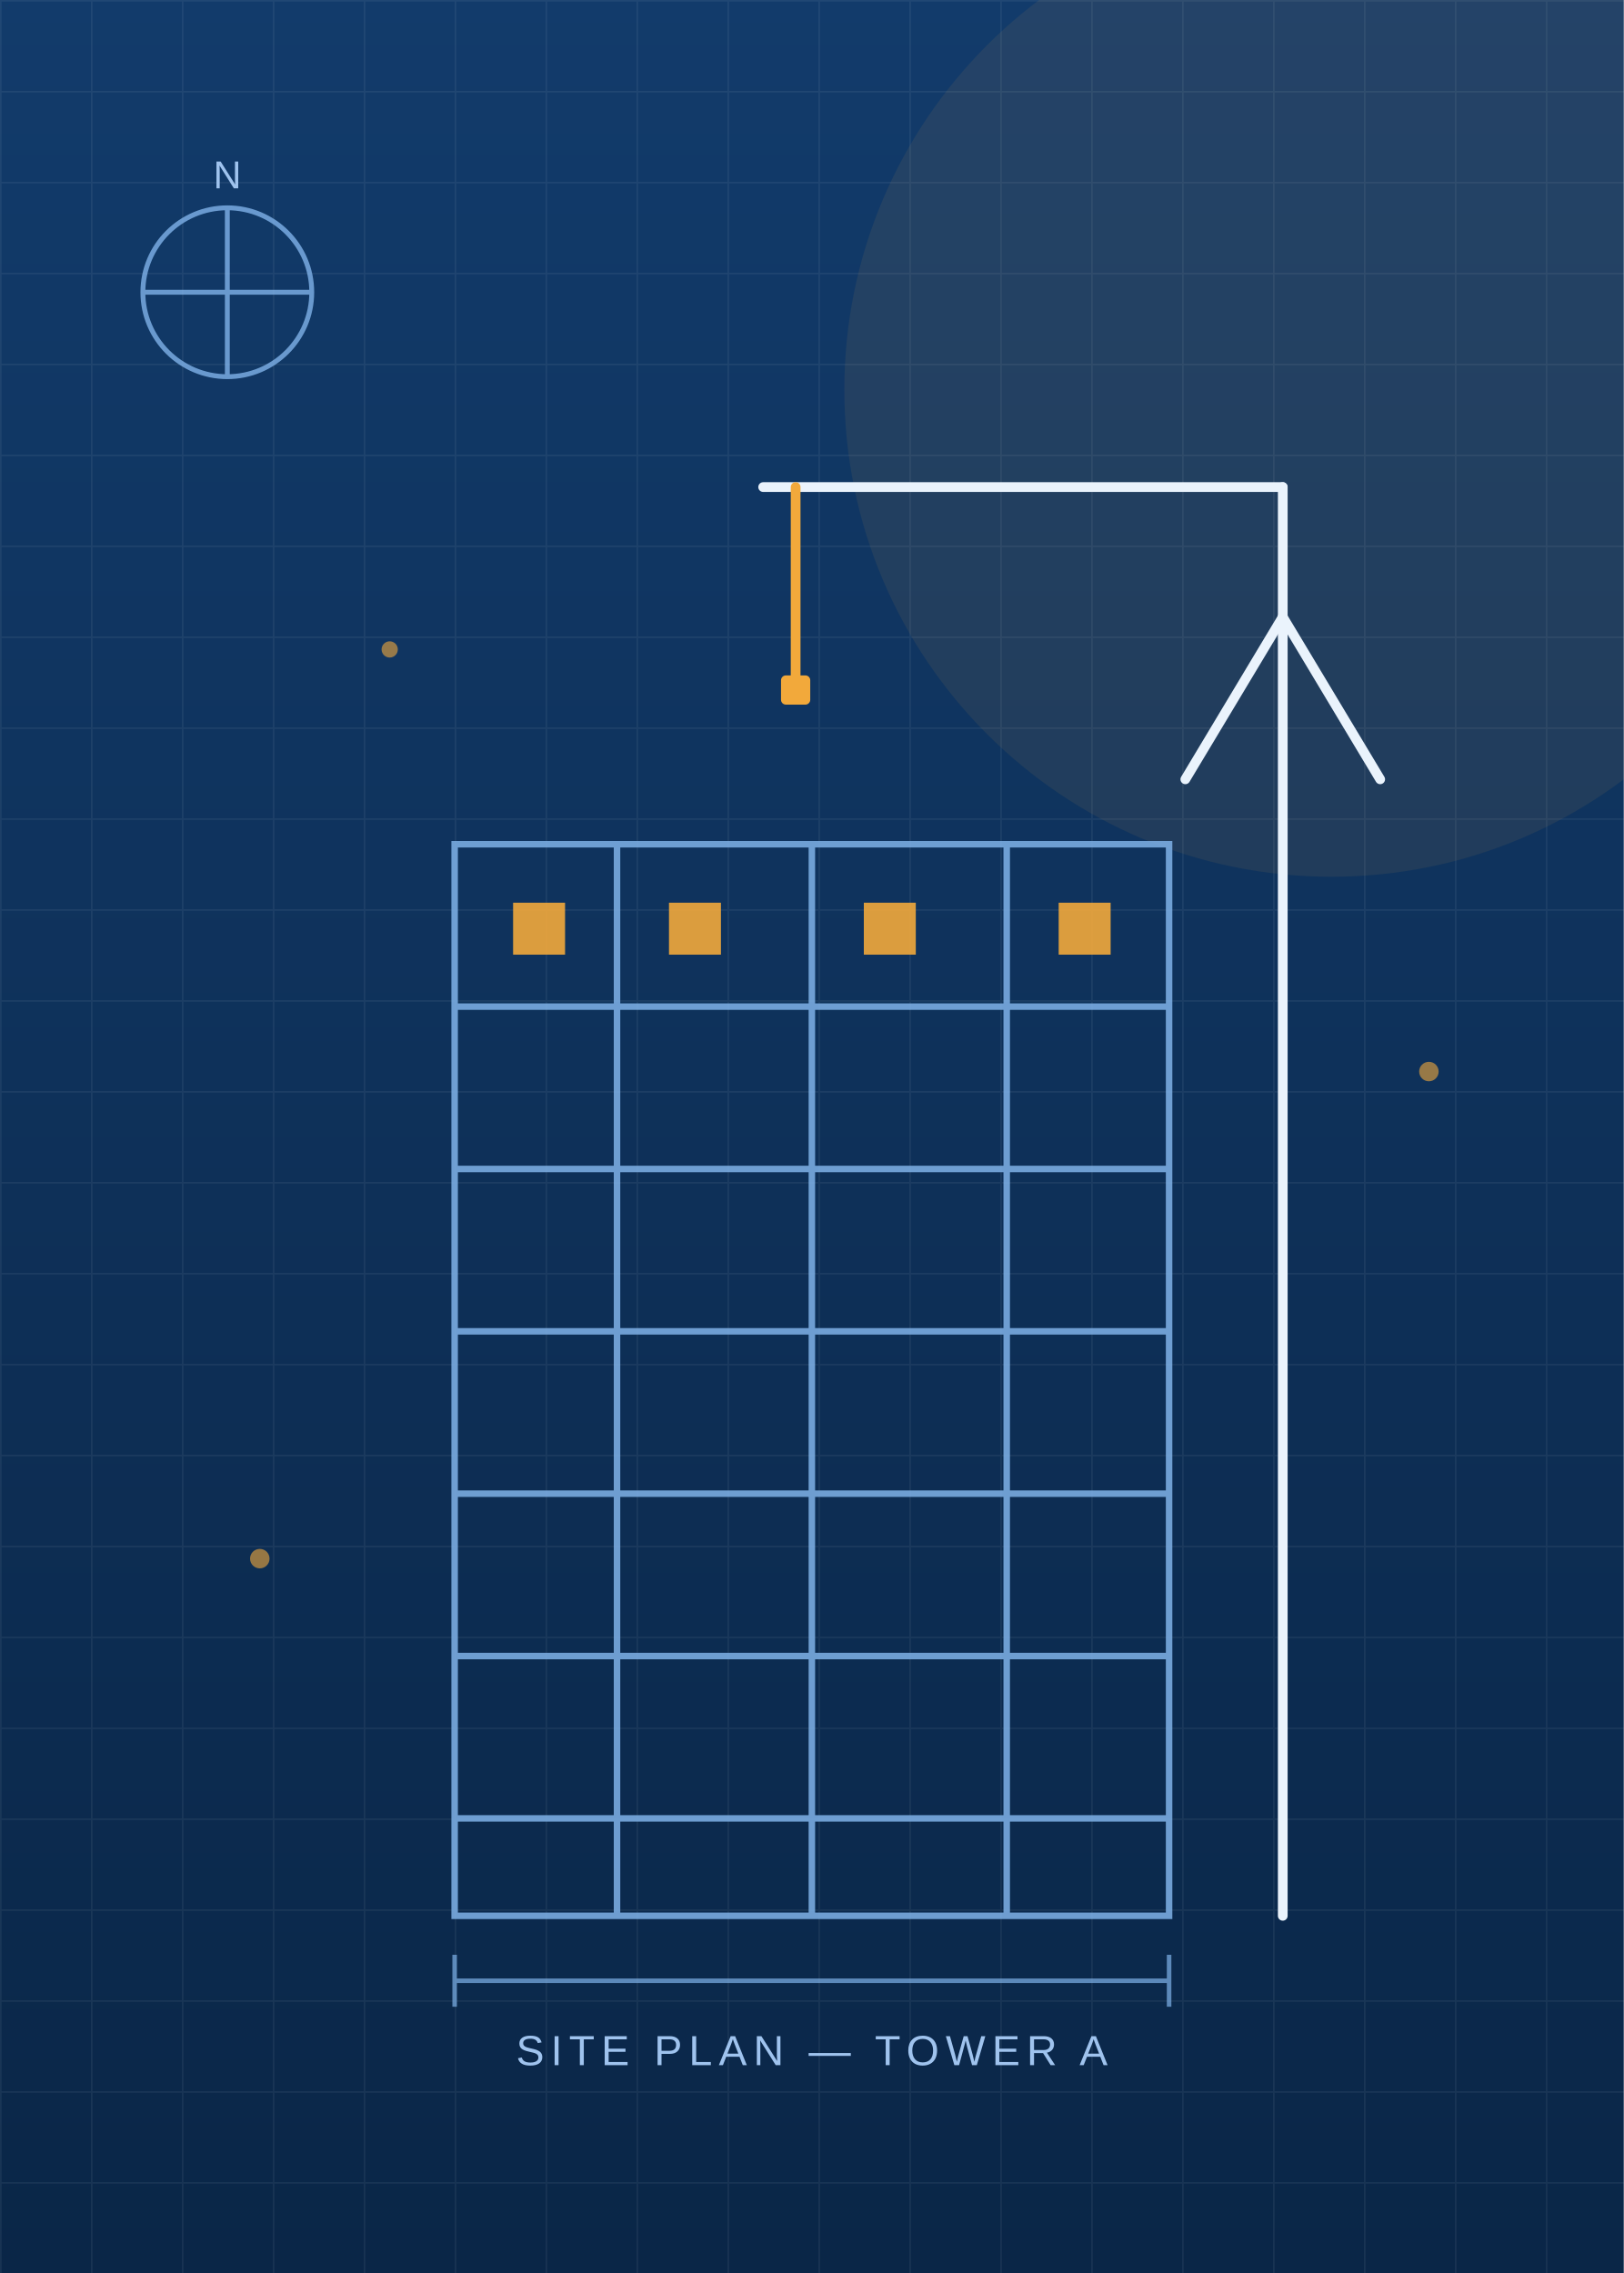
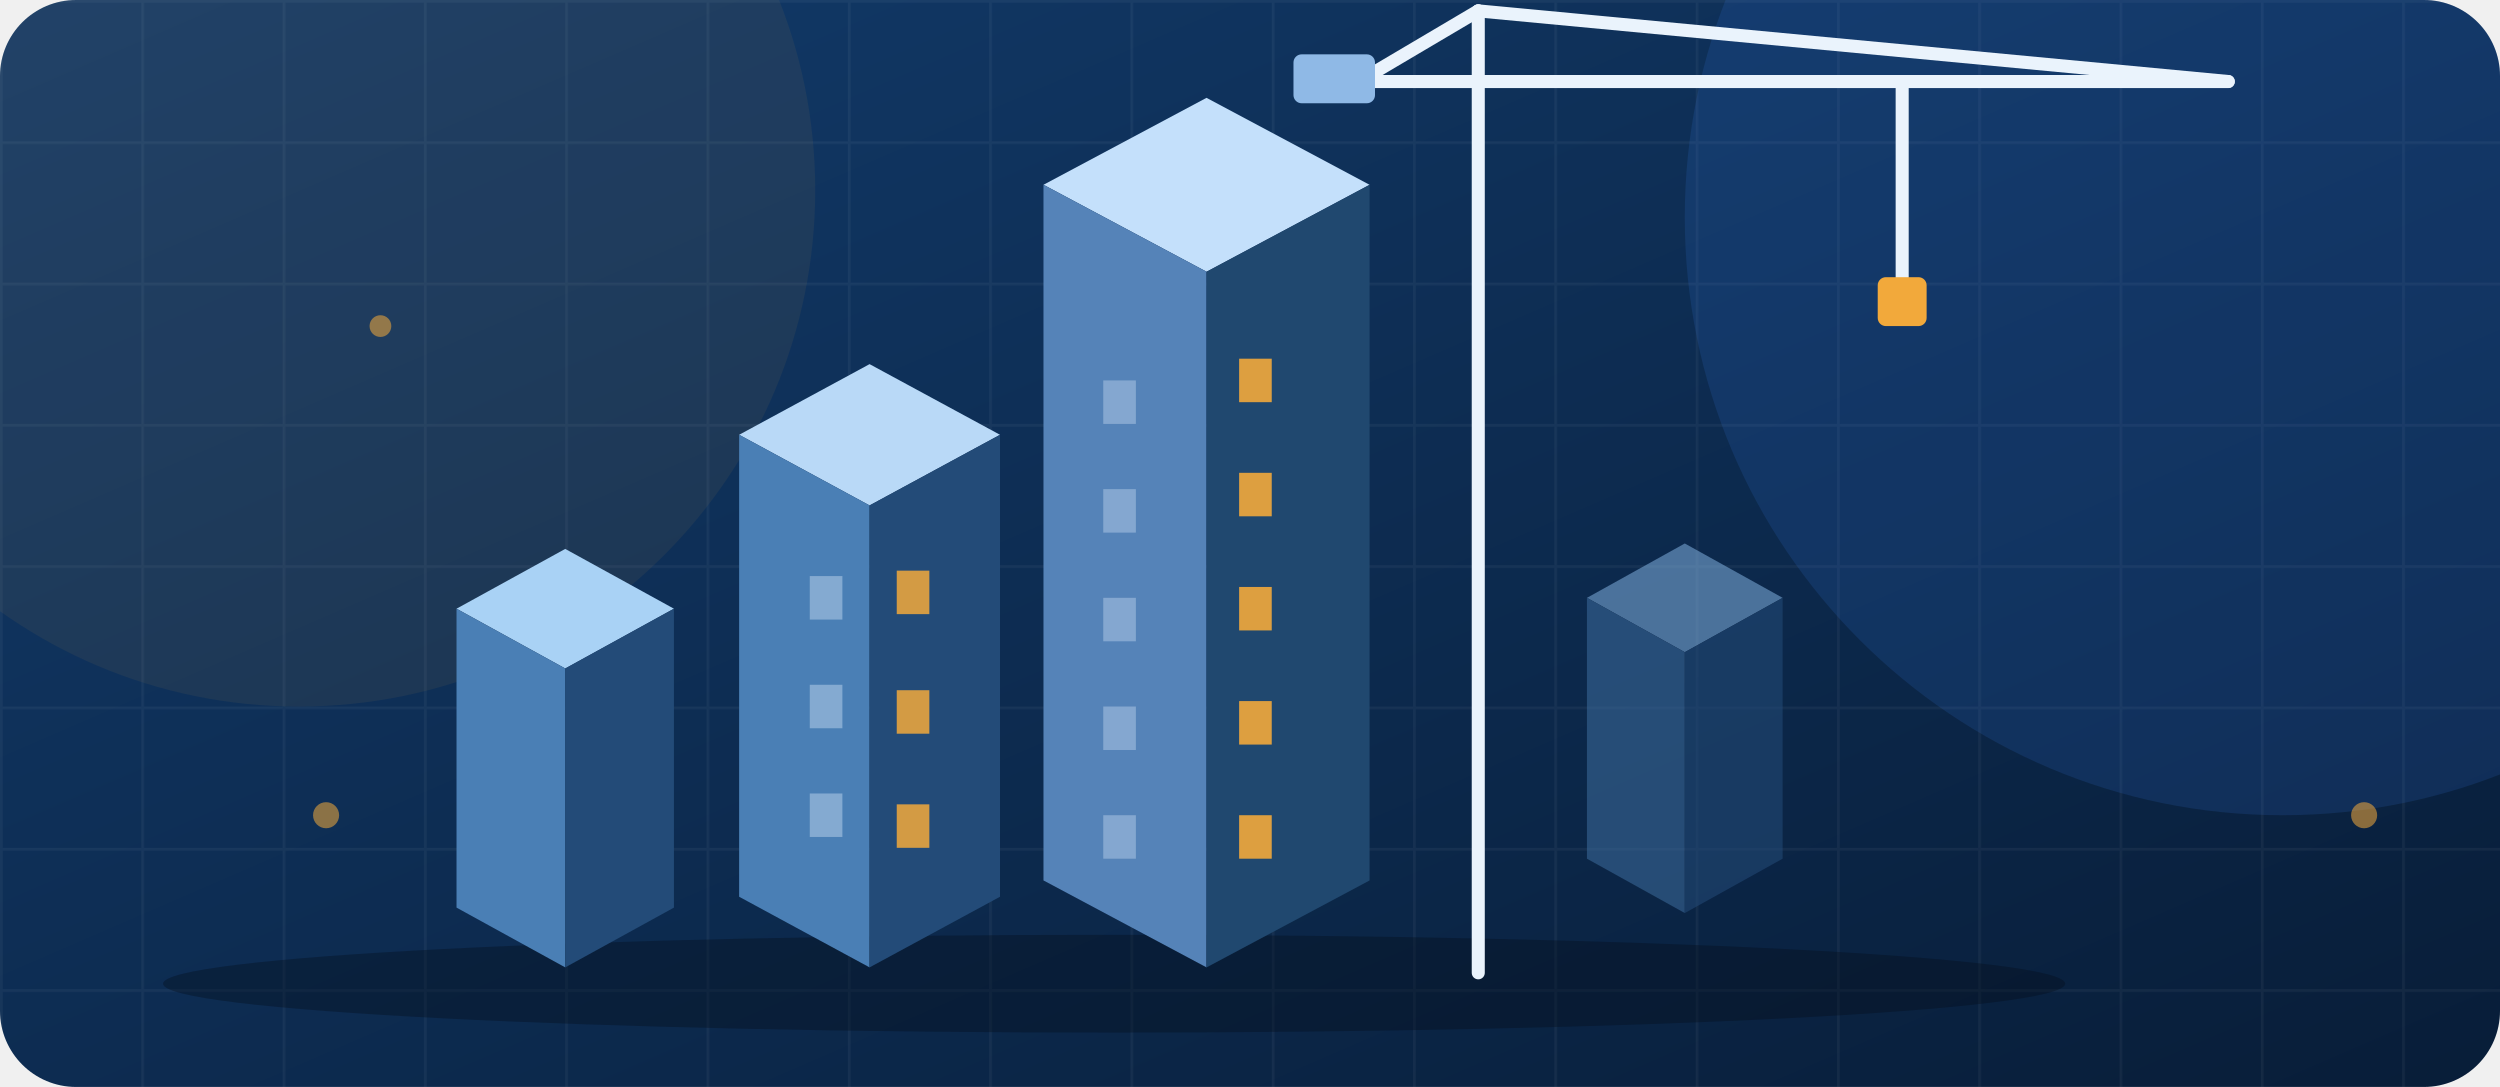
- <svg xmlns="http://www.w3.org/2000/svg" viewBox="0 0 500 700" role="img" aria-label="Engineering blueprint illustration" preserveAspectRatio="xMidYMid slice">
+ <svg xmlns="http://www.w3.org/2000/svg" viewBox="0 0 460 200" role="img" aria-label="Isometric construction skyline illustration">
  <defs>
-     <linearGradient id="authBg" x1="0" y1="0" x2="0" y2="1">
+     <linearGradient id="authBg" x1="0" y1="0" x2="1" y2="1">
      <stop offset="0" stop-color="#123B6B" />
-       <stop offset="1" stop-color="#0A2647" />
+       <stop offset="1" stop-color="#081D38" />
    </linearGradient>
-     <pattern id="grid" width="28" height="28" patternUnits="userSpaceOnUse">
-       <path d="M 28 0 L 0 0 0 28" fill="none" stroke="#FFFFFF" stroke-opacity="0.06" stroke-width="1" />
+     <pattern id="grid" width="26" height="26" patternUnits="userSpaceOnUse">
+       <path d="M 26 0 L 0 0 0 26" fill="none" stroke="#FFFFFF" stroke-opacity="0.045" stroke-width="1" />
    </pattern>
+     <clipPath id="frameClip">
+       <rect width="460" height="200" rx="14" />
+     </clipPath>
  </defs>
-   <rect width="500" height="700" fill="url(#authBg)" />
-   <rect width="500" height="700" fill="url(#grid)" />
-   <circle cx="410" cy="120" r="150" fill="#F2A93B" opacity="0.08" />
-   <g stroke="#7FB2E8" stroke-width="2" fill="none" opacity="0.85">
-     <rect x="140" y="260" width="220" height="330" />
-     <line x1="140" y1="310" x2="360" y2="310" />
-     <line x1="140" y1="360" x2="360" y2="360" />
-     <line x1="140" y1="410" x2="360" y2="410" />
-     <line x1="140" y1="460" x2="360" y2="460" />
-     <line x1="140" y1="510" x2="360" y2="510" />
-     <line x1="140" y1="560" x2="360" y2="560" />
-     <line x1="190" y1="260" x2="190" y2="590" />
-     <line x1="250" y1="260" x2="250" y2="590" />
-     <line x1="310" y1="260" x2="310" y2="590" />
-   </g>
-   <g fill="#F2A93B" opacity="0.9">
-     <rect x="158" y="278" width="16" height="16" />
-     <rect x="206" y="278" width="16" height="16" />
-     <rect x="266" y="278" width="16" height="16" />
-     <rect x="326" y="278" width="16" height="16" />
-   </g>
-   <g stroke="#EAF3FC" stroke-width="3" stroke-linecap="round" stroke-linejoin="round" fill="none">
-     <path d="M395 590 L395 150" />
-     <path d="M395 150 L235 150" />
-     <path d="M395 190 L365 240" />
-     <path d="M395 190 L425 240" />
-   </g>
-   <path d="M245 150 L245 210" stroke="#F2A93B" stroke-width="3" stroke-linecap="round" />
-   <rect x="240.5" y="208" width="9" height="9" rx="1.5" fill="#F2A93B" />
-   <g stroke="#7FB2E8" stroke-width="1.4" opacity="0.7">
-     <line x1="140" y1="610" x2="360" y2="610" />
-     <line x1="140" y1="602" x2="140" y2="618" />
-     <line x1="360" y1="602" x2="360" y2="618" />
-   </g>
-   <text x="250" y="636" fill="#9FC3EE" font-family="Arial, sans-serif" font-size="13" text-anchor="middle" letter-spacing="2">SITE PLAN — TOWER A</text>
-   <g transform="translate(70,90)" stroke="#7FB2E8" stroke-width="1.5" fill="none" opacity="0.8">
-     <circle r="26" />
-     <line x1="0" y1="-26" x2="0" y2="26" />
-     <line x1="-26" y1="0" x2="26" y2="0" />
-   </g>
-   <text x="70" y="58" fill="#9FC3EE" font-family="Arial, sans-serif" font-size="12" text-anchor="middle">N</text>
-   <g fill="#F2A93B" opacity="0.6">
-     <circle cx="440" cy="330" r="3" />
-     <circle cx="80" cy="480" r="3" />
-     <circle cx="120" cy="200" r="2.5" />
+   <g clip-path="url(#frameClip)">
+     <rect width="460" height="200" fill="url(#authBg)" />
+     <rect width="460" height="200" fill="url(#grid)" />
+     <circle cx="55" cy="35" r="95" fill="#F2A93B" opacity="0.07" />
+     <circle cx="420" cy="40" r="110" fill="#3B82F6" opacity="0.14" />
+     <ellipse cx="205" cy="181" rx="175" ry="9" fill="#020B18" opacity="0.35" />
+     <g opacity="0.55">
+       <polygon points="310,120 328,110 310,100 292,110" fill="#7FAEDD" />
+       <polygon points="310,168 292,158 292,110 310,120" fill="#3D6C9C" />
+       <polygon points="310,168 328,158 328,110 310,120" fill="#234B78" />
+     </g>
+     <polygon points="104,123 124,112 104,101 84,112" fill="#A9D2F5" />
+     <polygon points="104,178 84,167 84,112 104,123" fill="#4A7FB5" />
+     <polygon points="104,178 124,167 124,112 104,123" fill="#234B78" />
+     <polygon points="160,93 184,80 160,67 136,80" fill="#B9D9F7" />
+     <polygon points="160,178 136,165 136,80 160,93" fill="#4A7FB5" />
+     <polygon points="160,178 184,165 184,80 160,93" fill="#234B78" />
+     <g fill="#DCEBFB" opacity="0.4">
+       <rect x="149" y="146" width="6" height="8" />
+       <rect x="149" y="126" width="6" height="8" />
+       <rect x="149" y="106" width="6" height="8" />
+     </g>
+     <g fill="#F2A93B" opacity="0.85">
+       <rect x="165" y="148" width="6" height="8" />
+       <rect x="165" y="127" width="6" height="8" />
+       <rect x="165" y="105" width="6" height="8" />
+     </g>
+     <polygon points="222,50 252,34 222,18 192,34" fill="#C4E0FB" />
+     <polygon points="222,178 192,162 192,34 222,50" fill="#5583B8" />
+     <polygon points="222,178 252,162 252,34 222,50" fill="#20486F" />
+     <g fill="#DCEBFB" opacity="0.35">
+       <rect x="203" y="150" width="6" height="8" />
+       <rect x="203" y="130" width="6" height="8" />
+       <rect x="203" y="110" width="6" height="8" />
+       <rect x="203" y="90" width="6" height="8" />
+       <rect x="203" y="70" width="6" height="8" />
+     </g>
+     <g fill="#F2A93B" opacity="0.9">
+       <rect x="228" y="150" width="6" height="8" />
+       <rect x="228" y="129" width="6" height="8" />
+       <rect x="228" y="108" width="6" height="8" />
+       <rect x="228" y="87" width="6" height="8" />
+       <rect x="228" y="66" width="6" height="8" />
+     </g>
+     <g stroke="#EAF3FC" stroke-width="2.4" stroke-linecap="round" stroke-linejoin="round" fill="none">
+       <path d="M272 179 L272 15" />
+       <path d="M272 15 L410 15" />
+       <path d="M272 15 L250 15" />
+       <path d="M272 2 L410 15" />
+       <path d="M272 2 L250 15" />
+       <path d="M272 2 L272 15" />
+       <path d="M350 15 L350 52" />
+     </g>
+     <rect x="238" y="10" width="15" height="9" rx="1.5" fill="#8FB9E6" />
+     <rect x="345.5" y="51" width="9" height="9" rx="1.5" fill="#F2A93B" />
+     <g fill="#F2A93B" opacity="0.55">
+       <circle cx="60" cy="150" r="2.4" />
+       <circle cx="435" cy="150" r="2.4" />
+       <circle cx="70" cy="60" r="2" />
+     </g>
  </g>
</svg>
